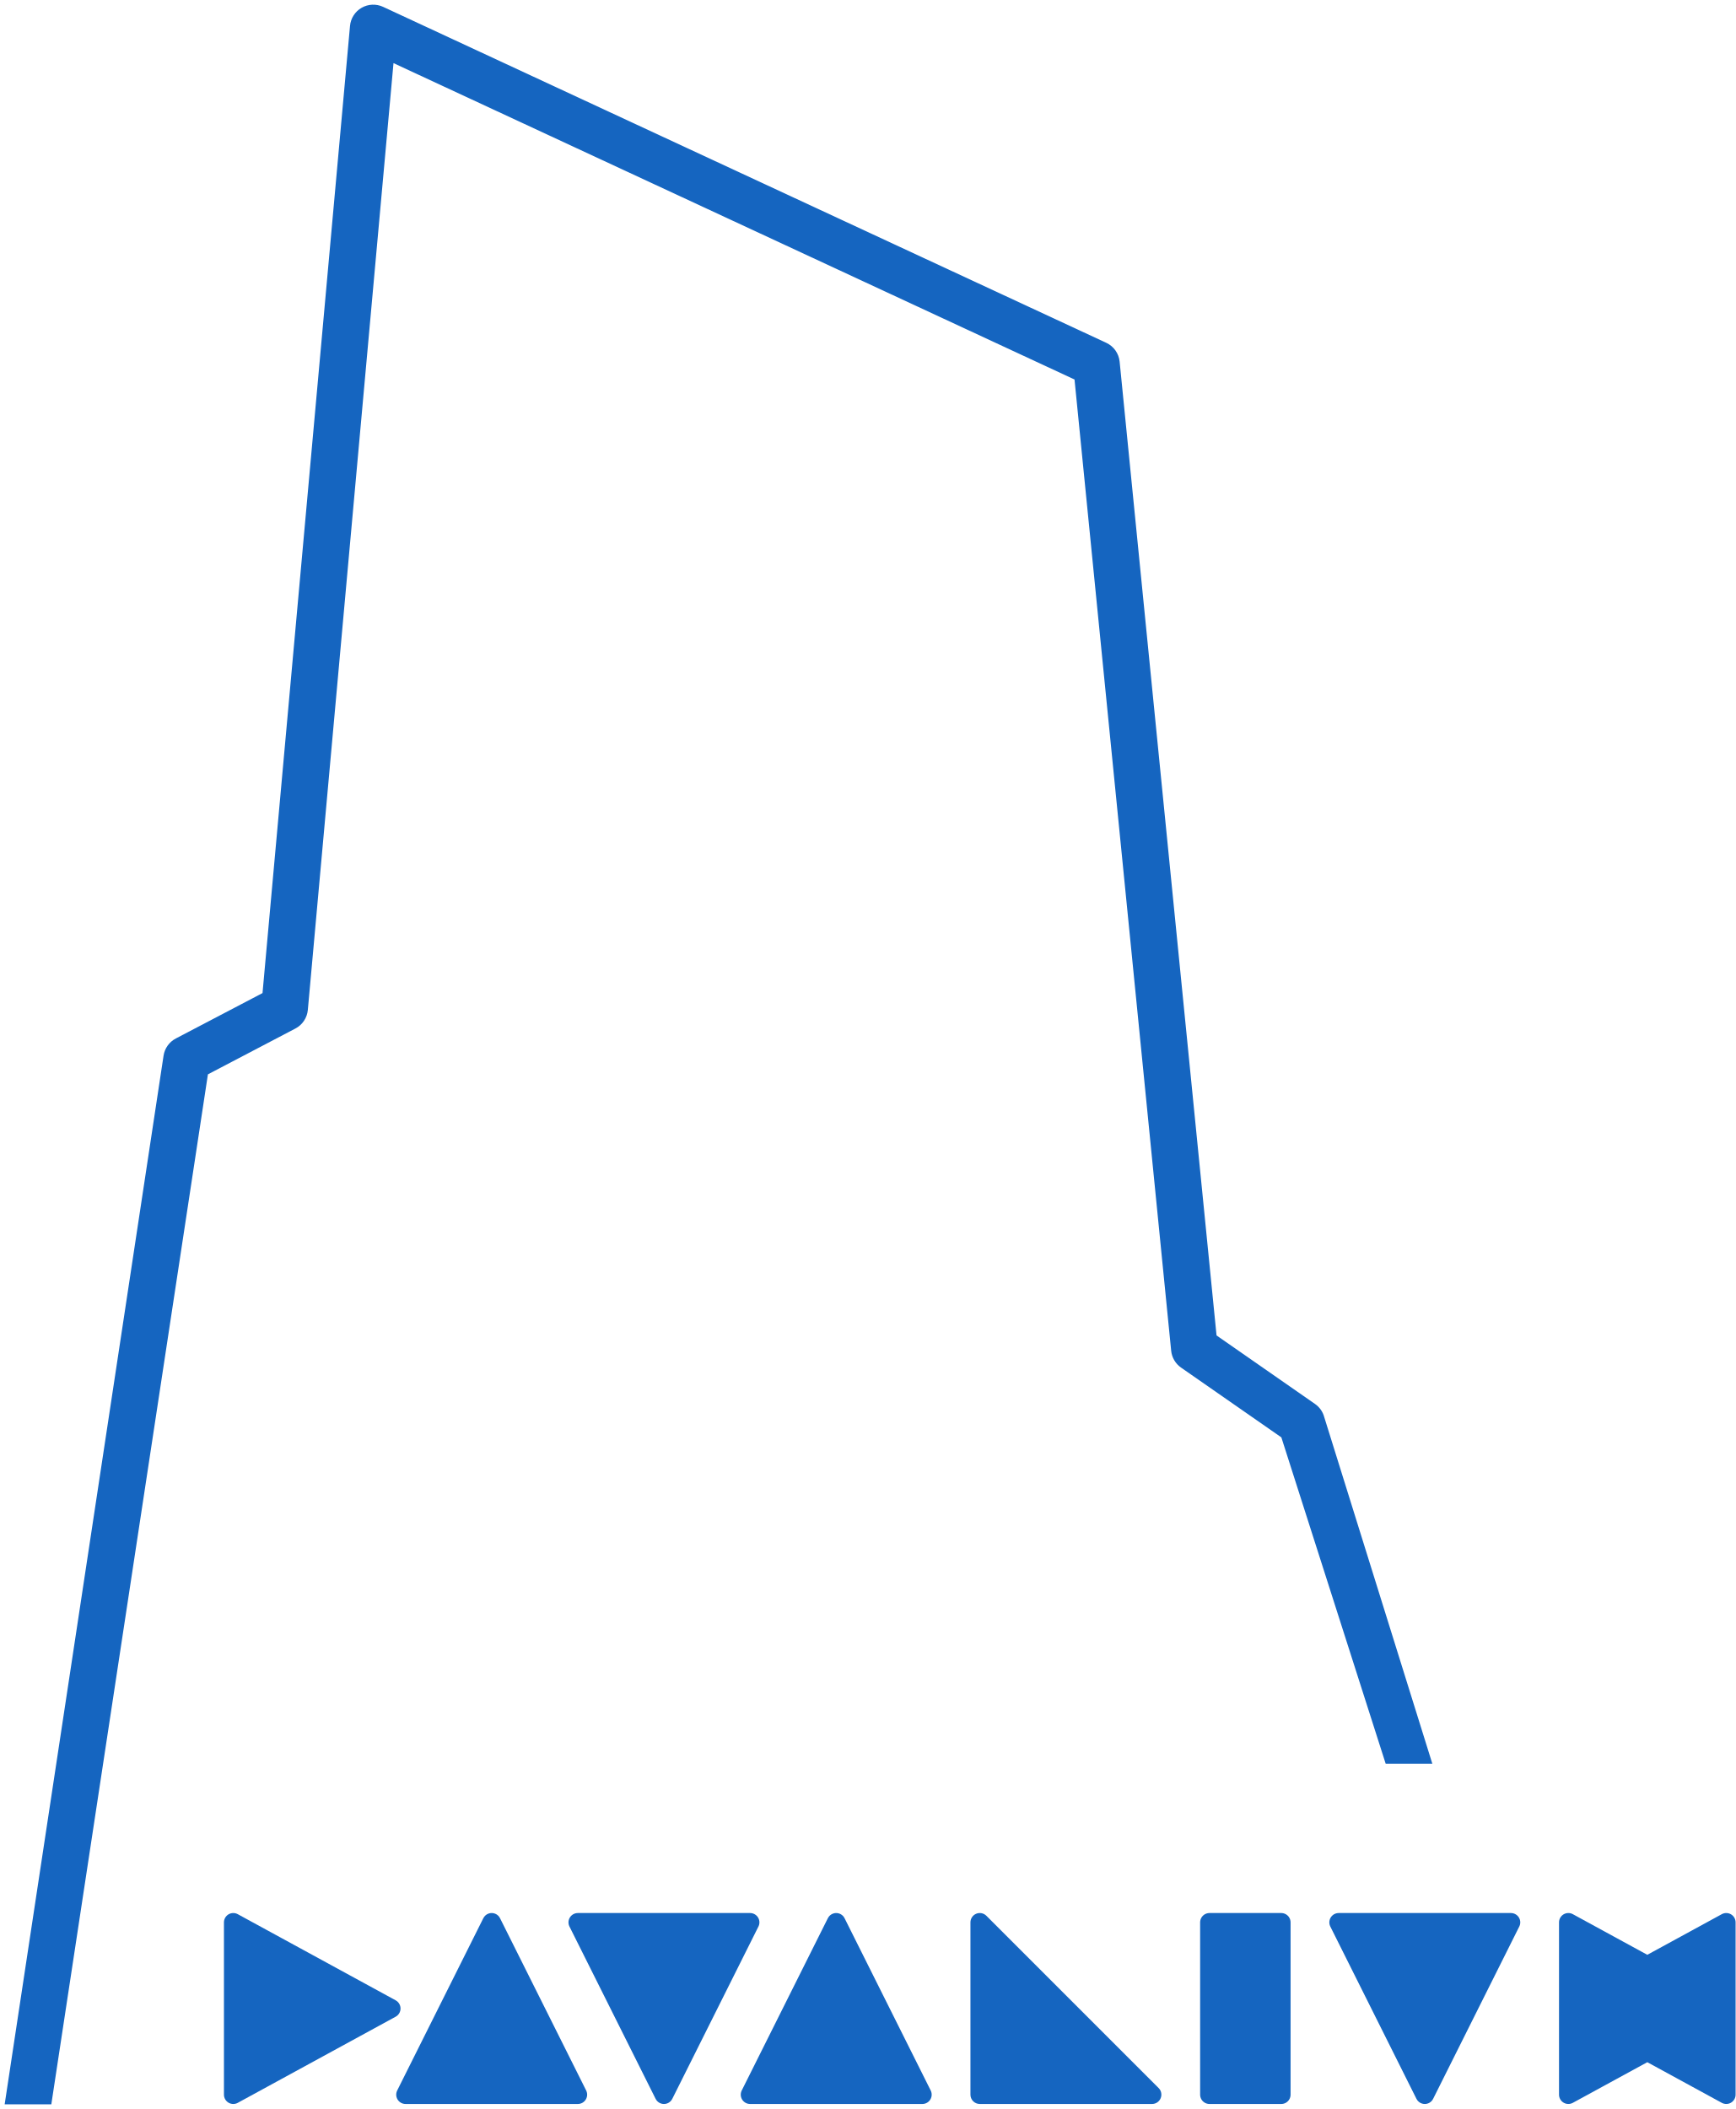
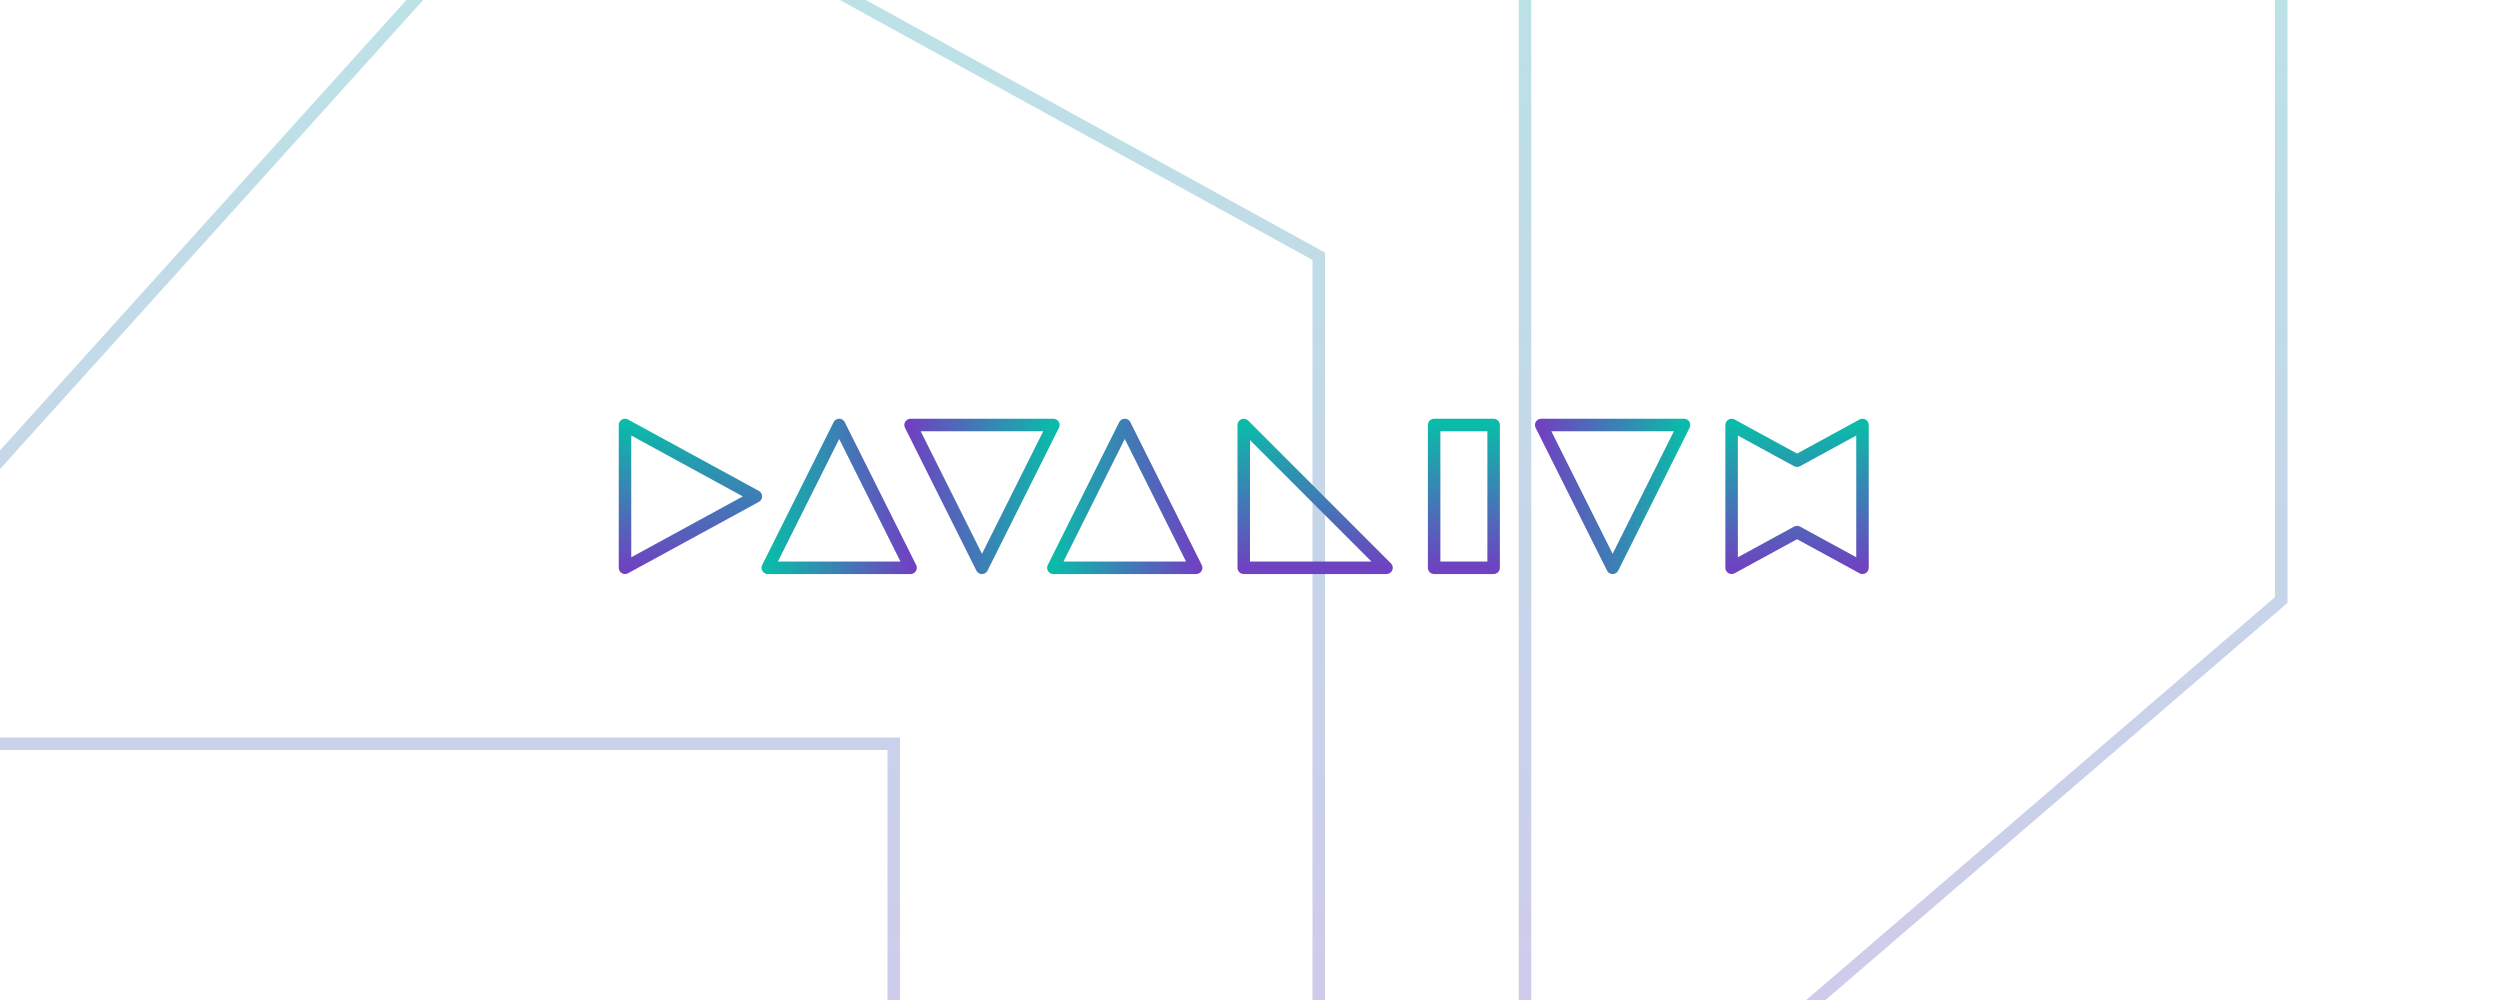
- <svg xmlns="http://www.w3.org/2000/svg" width="186" height="226" viewBox="0 0 186 226" fill="none">
-   <path d="M25 224.462V206L41.923 215.231L25 224.462Z" fill="#1565C0" stroke="#1565C0" stroke-width="2" stroke-linecap="round" stroke-linejoin="round" />
-   <path d="M61.923 224.462L43.462 224.462L52.692 206L61.923 224.462Z" fill="#1565C0" stroke="#1565C0" stroke-width="2" stroke-linecap="round" stroke-linejoin="round" />
-   <path d="M98.846 224.462L80.385 224.462L89.615 206L98.846 224.462Z" fill="#1565C0" stroke="#1565C0" stroke-width="2" stroke-linecap="round" stroke-linejoin="round" />
-   <path d="M61.923 206L80.385 206L71.154 224.462L61.923 206Z" fill="#1565C0" stroke="#1565C0" stroke-width="2" stroke-linecap="round" stroke-linejoin="round" />
-   <path d="M143.462 206L161.923 206L152.692 224.462L143.462 206Z" fill="#1565C0" stroke="#1565C0" stroke-width="2" stroke-linecap="round" stroke-linejoin="round" />
-   <path fill-rule="evenodd" clip-rule="evenodd" d="M114.231 215.231L105 206V224.462L123.462 224.462L114.231 215.231Z" fill="#1565C0" />
-   <path d="M114.231 215.231L113.524 215.938L114.231 215.231ZM105 206L105.707 205.293C105.421 205.007 104.991 204.921 104.617 205.076C104.244 205.231 104 205.596 104 206H105ZM105 224.462H104C104 224.727 104.105 224.981 104.293 225.169C104.48 225.356 104.735 225.462 105 225.462L105 224.462ZM123.462 224.462V225.462C123.866 225.462 124.231 225.218 124.385 224.844C124.54 224.471 124.455 224.04 124.169 223.754L123.462 224.462ZM114.938 214.524L105.707 205.293L104.293 206.707L113.524 215.938L114.938 214.524ZM104 206V224.462H106V206H104ZM105 225.462L123.462 225.462V223.462L105 223.462L105 225.462ZM124.169 223.754L114.938 214.524L113.524 215.938L122.754 225.169L124.169 223.754Z" fill="#1565C0" />
-   <path fill-rule="evenodd" clip-rule="evenodd" d="M185 215.231L185 206L176.538 210.615L168.077 206V224.462L176.538 219.846L185 224.462L185 215.231Z" fill="#1565C0" />
-   <path d="M185 206L186 206C186 205.647 185.814 205.32 185.51 205.14C185.207 204.96 184.831 204.953 184.521 205.122L185 206ZM185 215.231H184H185ZM176.538 210.615L176.06 211.493C176.358 211.656 176.719 211.656 177.017 211.493L176.538 210.615ZM168.077 206L168.556 205.122C168.246 204.953 167.87 204.96 167.566 205.14C167.263 205.32 167.077 205.647 167.077 206H168.077ZM168.077 224.462H167.077C167.077 224.814 167.263 225.141 167.566 225.321C167.87 225.502 168.246 225.508 168.556 225.339L168.077 224.462ZM176.538 219.846L177.017 218.968C176.719 218.805 176.358 218.805 176.06 218.968L176.538 219.846ZM185 224.462L184.521 225.339C184.831 225.508 185.207 225.502 185.51 225.321C185.814 225.141 186 224.814 186 224.462H185ZM184 206L184 215.231H186L186 206L184 206ZM177.017 211.493L185.479 206.878L184.521 205.122L176.06 209.737L177.017 211.493ZM167.598 206.878L176.06 211.493L177.017 209.737L168.556 205.122L167.598 206.878ZM169.077 224.462V206H167.077V224.462H169.077ZM176.06 218.968L167.598 223.584L168.556 225.339L177.017 220.724L176.06 218.968ZM185.479 223.584L177.017 218.968L176.06 220.724L184.521 225.339L185.479 223.584ZM184 215.231L184 224.462H186L186 215.231H184Z" fill="#1565C0" />
-   <path d="M129.615 206H137.308V224.462H129.615V206Z" fill="#1565C0" stroke="#1565C0" stroke-width="2" stroke-linecap="round" stroke-linejoin="round" />
-   <path fill-rule="evenodd" clip-rule="evenodd" d="M0.5 225.5L17.528 113.125C17.648 112.338 18.135 111.655 18.84 111.285L28.133 106.418L37.51 2.775C37.584 1.964 38.047 1.24 38.752 0.834C39.457 0.428 40.315 0.39 41.053 0.733L118.553 36.733C119.355 37.105 119.9 37.873 119.988 38.752L130.374 143.106L140.928 150.448C141.413 150.785 141.763 151.284 141.915 151.855L153.5 189H148.5L137.321 154.03L126.572 146.552C125.972 146.135 125.585 145.475 125.512 144.748L115.154 40.667L42.17 6.764L32.99 108.225C32.913 109.071 32.412 109.82 31.66 110.215L22.282 115.127L5.5 225.5H0.5Z" fill="#1565C0" />
+ <svg xmlns="http://www.w3.org/2000/svg" width="200" height="80" viewBox="0 0 200 80" fill="none">
+   <mask id="mask0" mask-type="alpha" maskUnits="userSpaceOnUse" x="0" y="0" width="200" height="80">
+     <rect width="200" height="80" fill="black" />
+   </mask>
+   <g mask="url(#mask0)">
+     <path d="M39.5 -7L-20.5 59.5H71.5V93H105.5V20.5L55.5 -7L156.5 -29.5L122 -7V100L182.5 48V-5" stroke="url(#paint0_linear)" stroke-opacity="0.3" />
+   </g>
+   <path d="M50 45.423V34L60.471 39.712L50 45.423Z" stroke="url(#paint1_linear)" stroke-linecap="round" stroke-linejoin="round" />
+   <path d="M72.846 45.423L61.423 45.423L67.135 34L72.846 45.423Z" stroke="url(#paint2_linear)" stroke-linecap="round" stroke-linejoin="round" />
+   <path d="M95.692 45.423L84.269 45.423L89.981 34L95.692 45.423Z" stroke="url(#paint3_linear)" stroke-linecap="round" stroke-linejoin="round" />
+   <path d="M72.846 34L84.269 34L78.558 45.423L72.846 34Z" stroke="url(#paint4_linear)" stroke-linecap="round" stroke-linejoin="round" />
+   <path d="M123.298 34L134.721 34L129.01 45.423L123.298 34Z" stroke="url(#paint5_linear)" stroke-linecap="round" stroke-linejoin="round" />
+   <path d="M99.5 34L99.854 33.647C99.711 33.504 99.496 33.461 99.309 33.538C99.122 33.615 99 33.798 99 34H99.5ZM105.212 39.712L104.858 40.065C104.988 40.196 105.18 40.243 105.356 40.19C105.533 40.137 105.666 39.99 105.702 39.81L105.212 39.712ZM99.5 45.423H99C99 45.556 99.053 45.683 99.146 45.777C99.24 45.87 99.367 45.923 99.5 45.923L99.5 45.423ZM110.923 45.423L110.923 45.923C111.125 45.923 111.308 45.801 111.385 45.614C111.462 45.428 111.42 45.212 111.277 45.069L110.923 45.423ZM105.212 39.712L105.565 39.358C105.435 39.228 105.243 39.18 105.067 39.233C104.89 39.286 104.757 39.433 104.721 39.614L105.212 39.712ZM99.146 34.354L104.858 40.065L105.565 39.358L99.854 33.647L99.146 34.354ZM100 45.423V34H99V45.423H100ZM110.923 44.923L99.5 44.923L99.5 45.923L110.923 45.923L110.923 44.923ZM104.858 40.065L110.57 45.777L111.277 45.069L105.565 39.358L104.858 40.065ZM105.702 39.81L105.702 39.81L104.721 39.614L104.721 39.614L105.702 39.81Z" fill="url(#paint6_linear)" />
+   <path d="M149 45.423L148.761 45.862C148.915 45.947 149.103 45.943 149.255 45.853C149.407 45.763 149.5 45.6 149.5 45.423H149ZM143.764 42.567L144.004 42.128C143.855 42.047 143.674 42.047 143.525 42.128L143.764 42.567ZM149 39.712L149.5 39.712V39.712L149 39.712ZM149 34L149.5 34C149.5 33.824 149.407 33.66 149.255 33.57C149.103 33.48 148.915 33.477 148.761 33.561L149 34ZM143.764 36.856L143.525 37.295C143.674 37.376 143.855 37.376 144.004 37.295L143.764 36.856ZM138.529 34L138.768 33.561C138.613 33.477 138.425 33.48 138.274 33.57C138.122 33.66 138.029 33.824 138.029 34H138.529ZM138.529 45.423H138.029C138.029 45.6 138.122 45.763 138.274 45.853C138.425 45.943 138.613 45.947 138.768 45.862L138.529 45.423ZM149.239 44.984L144.004 42.128L143.525 43.006L148.761 45.862L149.239 44.984ZM148.5 39.712V45.423H149.5V39.712H148.5ZM148.5 34L148.5 39.712L149.5 39.712L149.5 34L148.5 34ZM144.004 37.295L149.239 34.439L148.761 33.561L143.525 36.417L144.004 37.295ZM138.289 34.439L143.525 37.295L144.004 36.417L138.768 33.561L138.289 34.439ZM139.029 39.712V34H138.029V39.712H139.029ZM139.029 45.423V39.712H138.029V45.423H139.029ZM143.525 42.128L138.289 44.984L138.768 45.862L144.004 43.006L143.525 42.128Z" fill="url(#paint7_linear)" />
+   <path d="M114.731 34H119.49V45.423H114.731V34Z" stroke="url(#paint8_linear)" stroke-linecap="round" stroke-linejoin="round" />
+   <defs>
+     <linearGradient id="paint0_linear" x1="81" y1="-29.5" x2="81" y2="100" gradientUnits="userSpaceOnUse">
+       <stop stop-color="#0BBBA9" />
+       <stop offset="1" stop-color="#6F42C1" />
+     </linearGradient>
+     <linearGradient id="paint1_linear" x1="55.236" y1="34" x2="55.236" y2="45.423" gradientUnits="userSpaceOnUse">
+       <stop stop-color="#0BBBA9" />
+       <stop offset="1" stop-color="#6F42C1" />
+     </linearGradient>
+     <linearGradient id="paint2_linear" x1="61.423" y1="39.712" x2="72.846" y2="39.712" gradientUnits="userSpaceOnUse">
+       <stop stop-color="#0BBBA9" />
+       <stop offset="1" stop-color="#6F42C1" />
+     </linearGradient>
+     <linearGradient id="paint3_linear" x1="84.269" y1="39.712" x2="95.692" y2="39.712" gradientUnits="userSpaceOnUse">
+       <stop stop-color="#0BBBA9" />
+       <stop offset="1" stop-color="#6F42C1" />
+     </linearGradient>
+     <linearGradient id="paint4_linear" x1="84.269" y1="39.712" x2="72.846" y2="39.712" gradientUnits="userSpaceOnUse">
+       <stop stop-color="#0BBBA9" />
+       <stop offset="1" stop-color="#6F42C1" />
+     </linearGradient>
+     <linearGradient id="paint5_linear" x1="134.721" y1="39.712" x2="123.298" y2="39.712" gradientUnits="userSpaceOnUse">
+       <stop stop-color="#0BBBA9" />
+       <stop offset="1" stop-color="#6F42C1" />
+     </linearGradient>
+     <linearGradient id="paint6_linear" x1="105.212" y1="34" x2="105.212" y2="45.423" gradientUnits="userSpaceOnUse">
+       <stop stop-color="#0BBBA9" />
+       <stop offset="1" stop-color="#6F42C1" />
+     </linearGradient>
+     <linearGradient id="paint7_linear" x1="143.764" y1="34" x2="143.764" y2="45.423" gradientUnits="userSpaceOnUse">
+       <stop stop-color="#0BBBA9" />
+       <stop offset="1" stop-color="#6F42C1" />
+     </linearGradient>
+     <linearGradient id="paint8_linear" x1="117.111" y1="34" x2="117.111" y2="45.423" gradientUnits="userSpaceOnUse">
+       <stop stop-color="#0BBBA9" />
+       <stop offset="1" stop-color="#6F42C1" />
+     </linearGradient>
+   </defs>
</svg>
